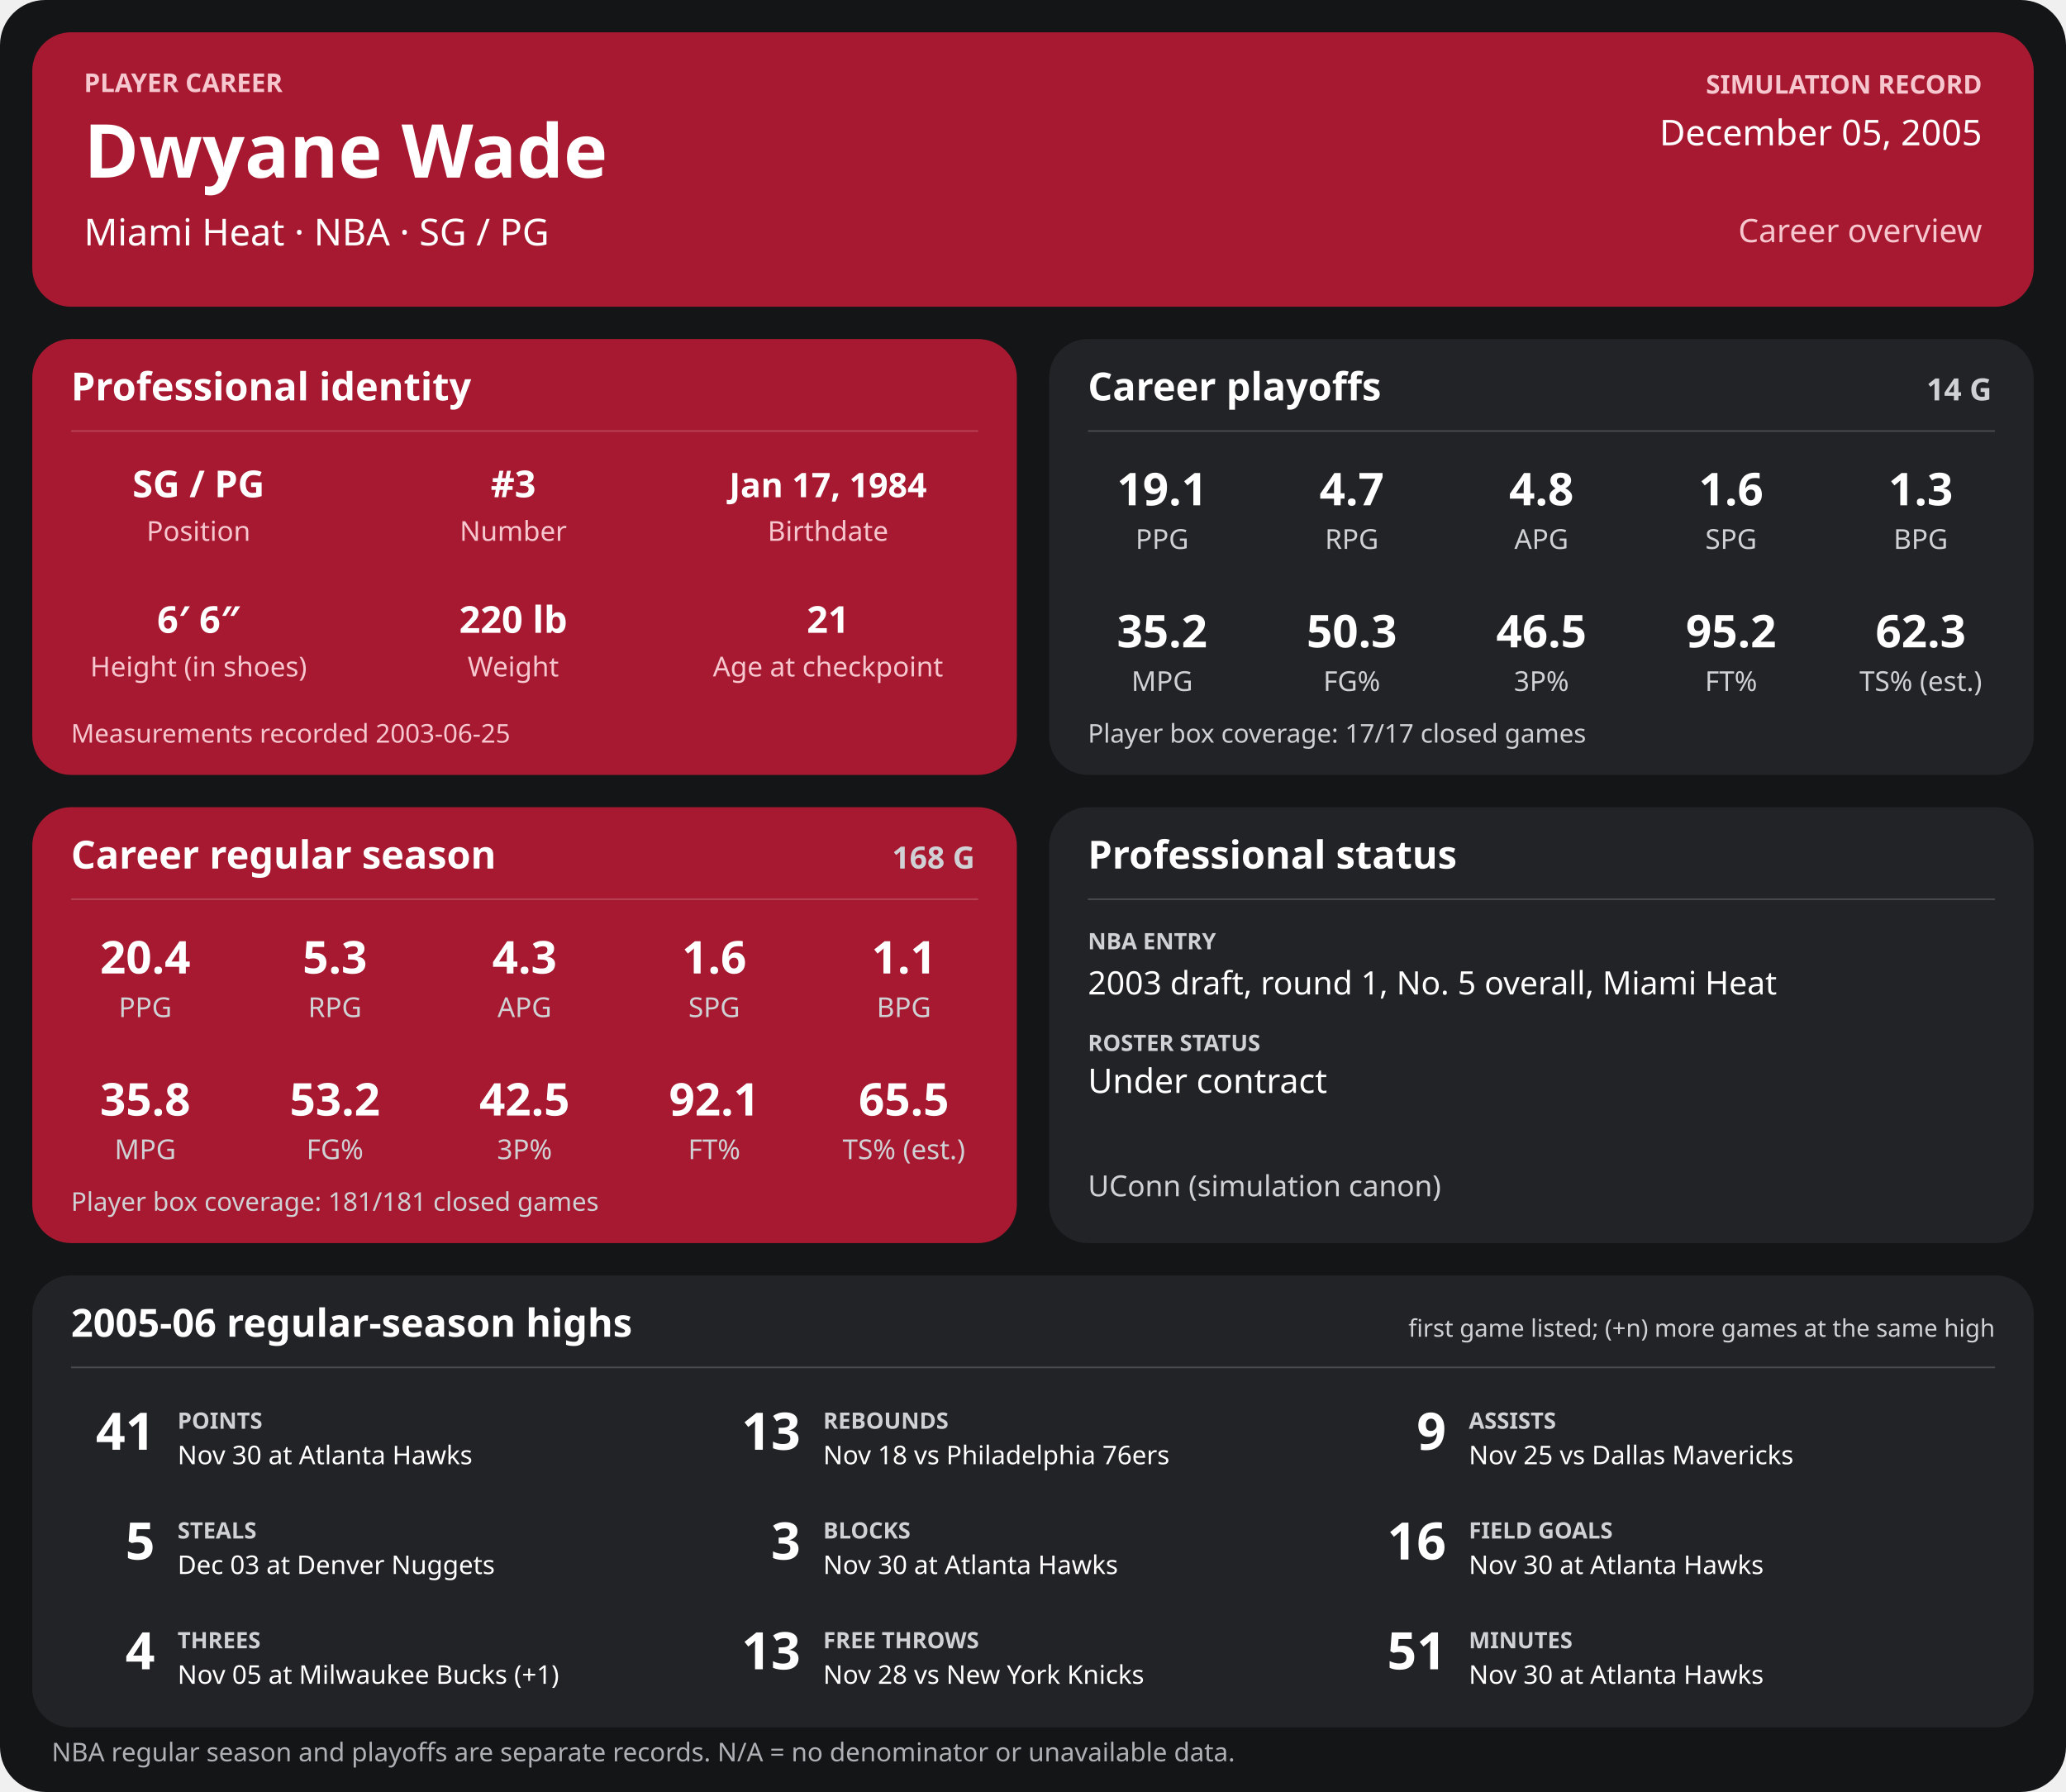
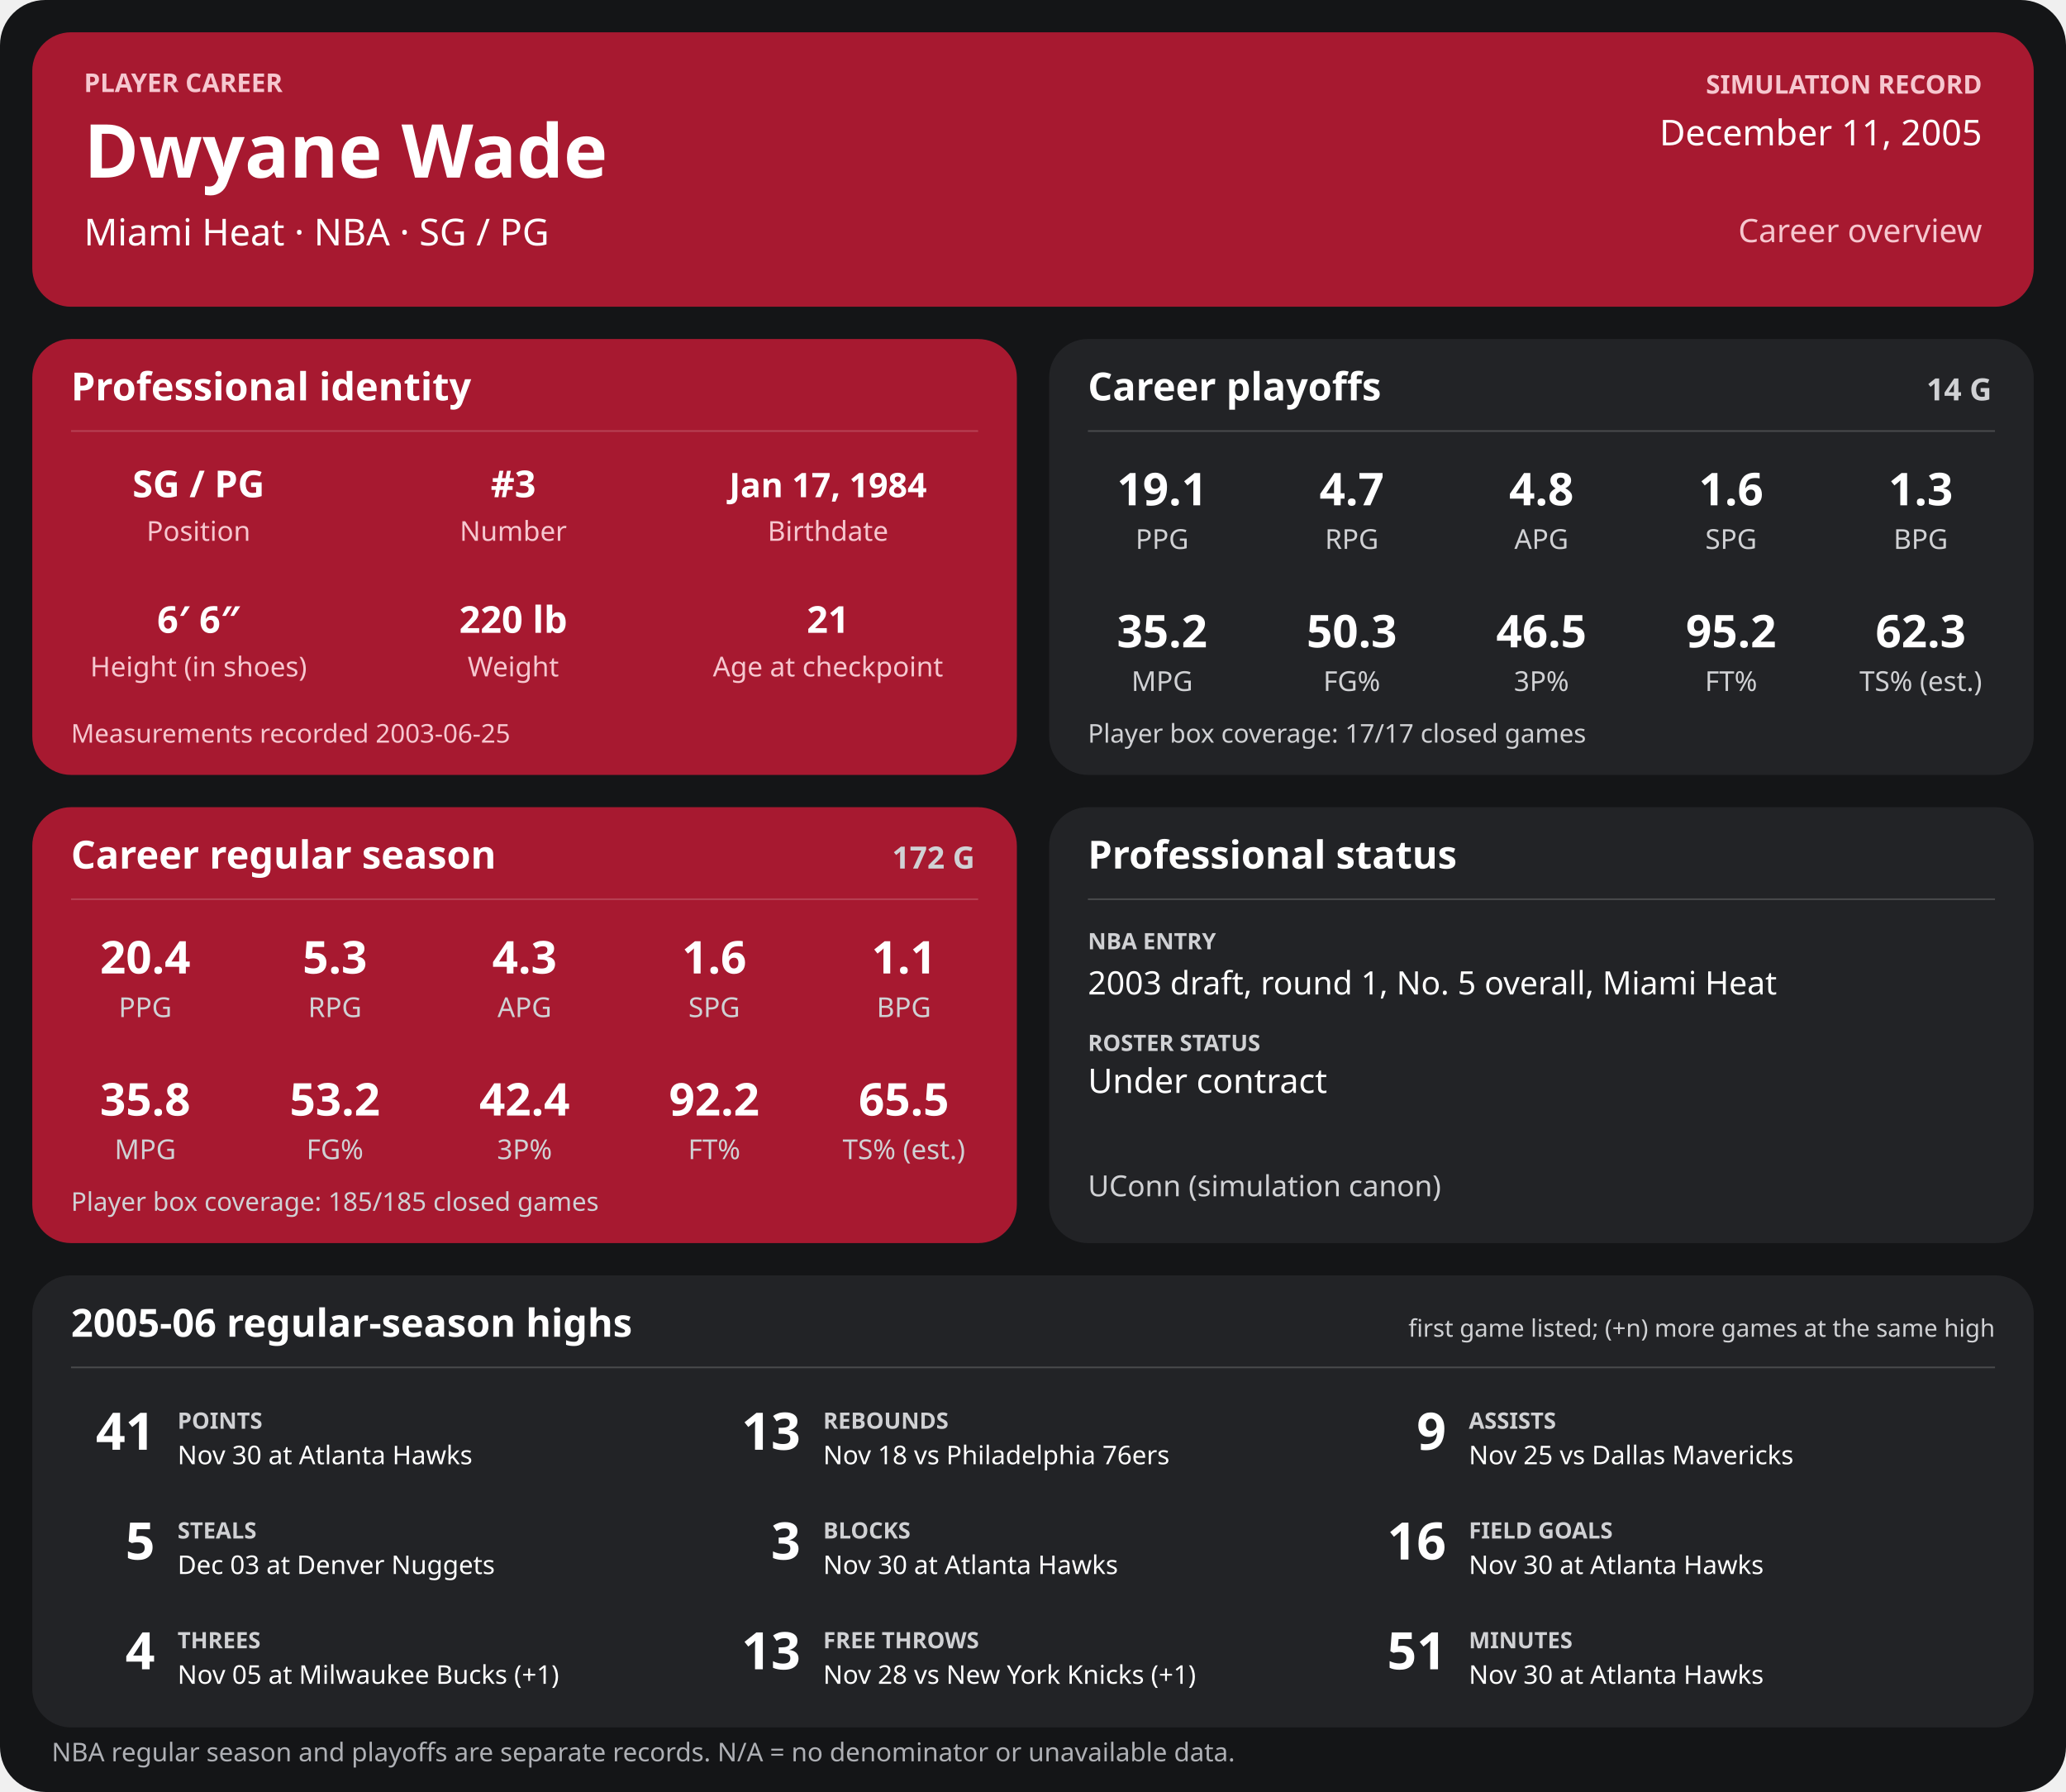
<svg xmlns="http://www.w3.org/2000/svg" width="1280" height="1110" viewBox="0 0 1280 1110" role="img" aria-labelledby="title desc">
  <rect width="1280" height="1110" rx="28" fill="#141517" />
  <g>
    <rect x="20" y="20" width="1240" height="170" rx="24" fill="#a71930" />
    <text x="52" y="57" font-family="sans-serif" fill="#f6c7cf" font-size="16" font-weight="700" text-anchor="start">PLAYER CAREER</text>
    <text x="52" y="110" font-family="sans-serif" fill="#ffffff" font-size="46" font-weight="700" text-anchor="start">Dwyane Wade</text>
    <text x="52" y="152" font-family="sans-serif" fill="#ffffff" font-size="23" font-weight="400" text-anchor="start">Miami Heat  ·  NBA  ·  SG / PG</text>
    <text x="1228" y="58" font-family="sans-serif" fill="#f6c7cf" font-size="16" font-weight="700" text-anchor="end">SIMULATION RECORD</text>
-     <text x="1228" y="90" font-family="sans-serif" fill="#ffffff" font-size="22" font-weight="500" text-anchor="end">December 05, 2005</text>
+     <text x="1228" y="90" font-family="sans-serif" fill="#ffffff" font-size="22" font-weight="500" text-anchor="end">December 11, 2005</text>
    <text x="1228" y="150" font-family="sans-serif" fill="#f6c7cf" font-size="20" font-weight="500" text-anchor="end">Career overview</text>
    <rect x="20" y="210" width="610" height="270" rx="24" fill="#a71930" />
    <text x="44" y="248" font-family="sans-serif" fill="#ffffff" font-size="24" font-weight="700" text-anchor="start">Professional identity</text>
    <line x1="44" y1="267" x2="606" y2="267" stroke="#ffffff" stroke-opacity="0.18" />
    <text x="123" y="308" font-family="sans-serif" fill="#ffffff" font-size="23" font-weight="600" text-anchor="middle">SG / PG</text>
    <text x="123" y="335" font-family="sans-serif" fill="#f6c7cf" font-size="17" font-weight="400" text-anchor="middle">Position</text>
    <text x="318" y="308" font-family="sans-serif" fill="#ffffff" font-size="23" font-weight="600" text-anchor="middle">#3</text>
    <text x="318" y="335" font-family="sans-serif" fill="#f6c7cf" font-size="17" font-weight="400" text-anchor="middle">Number</text>
    <text x="513" y="308" font-family="sans-serif" fill="#ffffff" font-size="21" font-weight="600" text-anchor="middle">Jan 17, 1984</text>
    <text x="513" y="335" font-family="sans-serif" fill="#f6c7cf" font-size="17" font-weight="400" text-anchor="middle">Birthdate</text>
    <text x="123" y="392" font-family="sans-serif" fill="#ffffff" font-size="23" font-weight="600" text-anchor="middle">6′ 6″</text>
    <text x="123" y="419" font-family="sans-serif" fill="#f6c7cf" font-size="17" font-weight="400" text-anchor="middle">Height (in shoes)</text>
    <text x="318" y="392" font-family="sans-serif" fill="#ffffff" font-size="23" font-weight="600" text-anchor="middle">220 lb</text>
    <text x="318" y="419" font-family="sans-serif" fill="#f6c7cf" font-size="17" font-weight="400" text-anchor="middle">Weight</text>
    <text x="513" y="392" font-family="sans-serif" fill="#ffffff" font-size="23" font-weight="600" text-anchor="middle">21</text>
    <text x="513" y="419" font-family="sans-serif" fill="#f6c7cf" font-size="17" font-weight="400" text-anchor="middle">Age at checkpoint</text>
    <text x="44" y="460" font-family="sans-serif" fill="#f6c7cf" font-size="16" font-weight="400" text-anchor="start">Measurements recorded 2003-06-25</text>
    <rect x="650" y="210" width="610" height="270" rx="24" fill="#222326" />
    <text x="674" y="248" font-family="sans-serif" fill="#ffffff" font-size="24" font-weight="700" text-anchor="start">Career playoffs</text>
    <text x="1234" y="248" font-family="sans-serif" fill="#d0d1d4" font-size="19" font-weight="700" text-anchor="end">14 G</text>
    <line x1="674" y1="267" x2="1236" y2="267" stroke="#ffffff" stroke-opacity="0.18" />
    <text x="720.0" y="313" font-family="sans-serif" fill="#ffffff" font-size="28" font-weight="600" text-anchor="middle">19.1</text>
    <text x="720.0" y="340" font-family="sans-serif" fill="#d0d1d4" font-size="17" font-weight="400" text-anchor="middle">PPG</text>
    <text x="837.5" y="313" font-family="sans-serif" fill="#ffffff" font-size="28" font-weight="600" text-anchor="middle">4.7</text>
    <text x="837.5" y="340" font-family="sans-serif" fill="#d0d1d4" font-size="17" font-weight="400" text-anchor="middle">RPG</text>
    <text x="955.0" y="313" font-family="sans-serif" fill="#ffffff" font-size="28" font-weight="600" text-anchor="middle">4.8</text>
    <text x="955.0" y="340" font-family="sans-serif" fill="#d0d1d4" font-size="17" font-weight="400" text-anchor="middle">APG</text>
    <text x="1072.5" y="313" font-family="sans-serif" fill="#ffffff" font-size="28" font-weight="600" text-anchor="middle">1.6</text>
    <text x="1072.5" y="340" font-family="sans-serif" fill="#d0d1d4" font-size="17" font-weight="400" text-anchor="middle">SPG</text>
    <text x="1190.0" y="313" font-family="sans-serif" fill="#ffffff" font-size="28" font-weight="600" text-anchor="middle">1.3</text>
    <text x="1190.0" y="340" font-family="sans-serif" fill="#d0d1d4" font-size="17" font-weight="400" text-anchor="middle">BPG</text>
    <text x="720.0" y="401" font-family="sans-serif" fill="#ffffff" font-size="28" font-weight="600" text-anchor="middle">35.2</text>
    <text x="720.0" y="428" font-family="sans-serif" fill="#d0d1d4" font-size="17" font-weight="400" text-anchor="middle">MPG</text>
    <text x="837.5" y="401" font-family="sans-serif" fill="#ffffff" font-size="28" font-weight="600" text-anchor="middle">50.3</text>
    <text x="837.5" y="428" font-family="sans-serif" fill="#d0d1d4" font-size="17" font-weight="400" text-anchor="middle">FG%</text>
    <text x="955.0" y="401" font-family="sans-serif" fill="#ffffff" font-size="28" font-weight="600" text-anchor="middle">46.5</text>
    <text x="955.0" y="428" font-family="sans-serif" fill="#d0d1d4" font-size="17" font-weight="400" text-anchor="middle">3P%</text>
    <text x="1072.5" y="401" font-family="sans-serif" fill="#ffffff" font-size="28" font-weight="600" text-anchor="middle">95.2</text>
    <text x="1072.5" y="428" font-family="sans-serif" fill="#d0d1d4" font-size="17" font-weight="400" text-anchor="middle">FT%</text>
    <text x="1190.0" y="401" font-family="sans-serif" fill="#ffffff" font-size="28" font-weight="600" text-anchor="middle">62.3</text>
    <text x="1190.0" y="428" font-family="sans-serif" fill="#d0d1d4" font-size="17" font-weight="400" text-anchor="middle">TS% (est.)</text>
    <text x="674" y="460" font-family="sans-serif" fill="#d0d1d4" font-size="16" font-weight="400" text-anchor="start">Player box coverage: 17/17 closed games</text>
    <rect x="20" y="500" width="610" height="270" rx="24" fill="#a71930" />
    <text x="44" y="538" font-family="sans-serif" fill="#ffffff" font-size="24" font-weight="700" text-anchor="start">Career regular season</text>
-     <text x="604" y="538" font-family="sans-serif" fill="#d0d1d4" font-size="19" font-weight="700" text-anchor="end">168 G</text>
+     <text x="604" y="538" font-family="sans-serif" fill="#d0d1d4" font-size="19" font-weight="700" text-anchor="end">172 G</text>
    <line x1="44" y1="557" x2="606" y2="557" stroke="#ffffff" stroke-opacity="0.18" />
    <text x="90.0" y="603" font-family="sans-serif" fill="#ffffff" font-size="28" font-weight="600" text-anchor="middle">20.4</text>
    <text x="90.0" y="630" font-family="sans-serif" fill="#d0d1d4" font-size="17" font-weight="400" text-anchor="middle">PPG</text>
    <text x="207.5" y="603" font-family="sans-serif" fill="#ffffff" font-size="28" font-weight="600" text-anchor="middle">5.3</text>
    <text x="207.5" y="630" font-family="sans-serif" fill="#d0d1d4" font-size="17" font-weight="400" text-anchor="middle">RPG</text>
    <text x="325.0" y="603" font-family="sans-serif" fill="#ffffff" font-size="28" font-weight="600" text-anchor="middle">4.3</text>
    <text x="325.0" y="630" font-family="sans-serif" fill="#d0d1d4" font-size="17" font-weight="400" text-anchor="middle">APG</text>
    <text x="442.5" y="603" font-family="sans-serif" fill="#ffffff" font-size="28" font-weight="600" text-anchor="middle">1.6</text>
    <text x="442.5" y="630" font-family="sans-serif" fill="#d0d1d4" font-size="17" font-weight="400" text-anchor="middle">SPG</text>
    <text x="560.0" y="603" font-family="sans-serif" fill="#ffffff" font-size="28" font-weight="600" text-anchor="middle">1.1</text>
    <text x="560.0" y="630" font-family="sans-serif" fill="#d0d1d4" font-size="17" font-weight="400" text-anchor="middle">BPG</text>
    <text x="90.0" y="691" font-family="sans-serif" fill="#ffffff" font-size="28" font-weight="600" text-anchor="middle">35.8</text>
    <text x="90.0" y="718" font-family="sans-serif" fill="#d0d1d4" font-size="17" font-weight="400" text-anchor="middle">MPG</text>
    <text x="207.5" y="691" font-family="sans-serif" fill="#ffffff" font-size="28" font-weight="600" text-anchor="middle">53.2</text>
    <text x="207.5" y="718" font-family="sans-serif" fill="#d0d1d4" font-size="17" font-weight="400" text-anchor="middle">FG%</text>
-     <text x="325.0" y="691" font-family="sans-serif" fill="#ffffff" font-size="28" font-weight="600" text-anchor="middle">42.5</text>
+     <text x="325.0" y="691" font-family="sans-serif" fill="#ffffff" font-size="28" font-weight="600" text-anchor="middle">42.4</text>
    <text x="325.0" y="718" font-family="sans-serif" fill="#d0d1d4" font-size="17" font-weight="400" text-anchor="middle">3P%</text>
-     <text x="442.5" y="691" font-family="sans-serif" fill="#ffffff" font-size="28" font-weight="600" text-anchor="middle">92.1</text>
+     <text x="442.5" y="691" font-family="sans-serif" fill="#ffffff" font-size="28" font-weight="600" text-anchor="middle">92.2</text>
    <text x="442.5" y="718" font-family="sans-serif" fill="#d0d1d4" font-size="17" font-weight="400" text-anchor="middle">FT%</text>
    <text x="560.0" y="691" font-family="sans-serif" fill="#ffffff" font-size="28" font-weight="600" text-anchor="middle">65.5</text>
    <text x="560.0" y="718" font-family="sans-serif" fill="#d0d1d4" font-size="17" font-weight="400" text-anchor="middle">TS% (est.)</text>
-     <text x="44" y="750" font-family="sans-serif" fill="#d0d1d4" font-size="16" font-weight="400" text-anchor="start">Player box coverage: 181/181 closed games</text>
+     <text x="44" y="750" font-family="sans-serif" fill="#d0d1d4" font-size="16" font-weight="400" text-anchor="start">Player box coverage: 185/185 closed games</text>
    <rect x="650" y="500" width="610" height="270" rx="24" fill="#222326" />
    <text x="674" y="538" font-family="sans-serif" fill="#ffffff" font-size="24" font-weight="700" text-anchor="start">Professional status</text>
    <line x1="674" y1="557" x2="1236" y2="557" stroke="#ffffff" stroke-opacity="0.18" />
    <text x="674" y="588" font-family="sans-serif" fill="#d0d1d4" font-size="14" font-weight="700" text-anchor="start">NBA ENTRY</text>
    <text x="674" y="616" font-family="sans-serif" fill="#ffffff" font-size="20" font-weight="500" text-anchor="start">2003 draft, round 1, No. 5 overall, Miami Heat</text>
    <text x="674" y="651" font-family="sans-serif" fill="#d0d1d4" font-size="14" font-weight="700" text-anchor="start">ROSTER STATUS</text>
    <text x="674" y="677" font-family="sans-serif" fill="#ffffff" font-size="21" font-weight="500" text-anchor="start">Under contract</text>
    <text x="674" y="741" font-family="sans-serif" fill="#d0d1d4" font-size="18" font-weight="400" text-anchor="start">UConn (simulation canon)</text>
    <rect x="20" y="790" width="1240" height="280" rx="24" fill="#222326" />
    <text x="44" y="828" font-family="sans-serif" fill="#ffffff" font-size="24" font-weight="700" text-anchor="start">2005-06 regular-season highs</text>
    <text x="1236" y="828" font-family="sans-serif" fill="#d0d1d4" font-size="15" font-weight="400" text-anchor="end">first game listed; (+n) more games at the same high</text>
    <line x1="44" y1="847" x2="1236" y2="847" stroke="#ffffff" stroke-opacity="0.18" />
    <text x="96" y="898" font-family="sans-serif" fill="#ffffff" font-size="32" font-weight="700" text-anchor="end">41</text>
    <text x="110" y="885" font-family="sans-serif" fill="#d0d1d4" font-size="14" font-weight="700" text-anchor="start">POINTS</text>
    <text x="110" y="907" font-family="sans-serif" fill="#ffffff" font-size="16" font-weight="400" text-anchor="start">Nov 30 at Atlanta Hawks</text>
    <text x="496" y="898" font-family="sans-serif" fill="#ffffff" font-size="32" font-weight="700" text-anchor="end">13</text>
    <text x="510" y="885" font-family="sans-serif" fill="#d0d1d4" font-size="14" font-weight="700" text-anchor="start">REBOUNDS</text>
    <text x="510" y="907" font-family="sans-serif" fill="#ffffff" font-size="16" font-weight="400" text-anchor="start">Nov 18 vs Philadelphia 76ers</text>
    <text x="896" y="898" font-family="sans-serif" fill="#ffffff" font-size="32" font-weight="700" text-anchor="end">9</text>
    <text x="910" y="885" font-family="sans-serif" fill="#d0d1d4" font-size="14" font-weight="700" text-anchor="start">ASSISTS</text>
    <text x="910" y="907" font-family="sans-serif" fill="#ffffff" font-size="16" font-weight="400" text-anchor="start">Nov 25 vs Dallas Mavericks</text>
    <text x="96" y="966" font-family="sans-serif" fill="#ffffff" font-size="32" font-weight="700" text-anchor="end">5</text>
    <text x="110" y="953" font-family="sans-serif" fill="#d0d1d4" font-size="14" font-weight="700" text-anchor="start">STEALS</text>
    <text x="110" y="975" font-family="sans-serif" fill="#ffffff" font-size="16" font-weight="400" text-anchor="start">Dec 03 at Denver Nuggets</text>
    <text x="496" y="966" font-family="sans-serif" fill="#ffffff" font-size="32" font-weight="700" text-anchor="end">3</text>
    <text x="510" y="953" font-family="sans-serif" fill="#d0d1d4" font-size="14" font-weight="700" text-anchor="start">BLOCKS</text>
    <text x="510" y="975" font-family="sans-serif" fill="#ffffff" font-size="16" font-weight="400" text-anchor="start">Nov 30 at Atlanta Hawks</text>
    <text x="896" y="966" font-family="sans-serif" fill="#ffffff" font-size="32" font-weight="700" text-anchor="end">16</text>
    <text x="910" y="953" font-family="sans-serif" fill="#d0d1d4" font-size="14" font-weight="700" text-anchor="start">FIELD GOALS</text>
    <text x="910" y="975" font-family="sans-serif" fill="#ffffff" font-size="16" font-weight="400" text-anchor="start">Nov 30 at Atlanta Hawks</text>
    <text x="96" y="1034" font-family="sans-serif" fill="#ffffff" font-size="32" font-weight="700" text-anchor="end">4</text>
    <text x="110" y="1021" font-family="sans-serif" fill="#d0d1d4" font-size="14" font-weight="700" text-anchor="start">THREES</text>
    <text x="110" y="1043" font-family="sans-serif" fill="#ffffff" font-size="16" font-weight="400" text-anchor="start">Nov 05 at Milwaukee Bucks (+1)</text>
    <text x="496" y="1034" font-family="sans-serif" fill="#ffffff" font-size="32" font-weight="700" text-anchor="end">13</text>
    <text x="510" y="1021" font-family="sans-serif" fill="#d0d1d4" font-size="14" font-weight="700" text-anchor="start">FREE THROWS</text>
-     <text x="510" y="1043" font-family="sans-serif" fill="#ffffff" font-size="16" font-weight="400" text-anchor="start">Nov 28 vs New York Knicks</text>
+     <text x="510" y="1043" font-family="sans-serif" fill="#ffffff" font-size="16" font-weight="400" text-anchor="start">Nov 28 vs New York Knicks (+1)</text>
    <text x="896" y="1034" font-family="sans-serif" fill="#ffffff" font-size="32" font-weight="700" text-anchor="end">51</text>
    <text x="910" y="1021" font-family="sans-serif" fill="#d0d1d4" font-size="14" font-weight="700" text-anchor="start">MINUTES</text>
    <text x="910" y="1043" font-family="sans-serif" fill="#ffffff" font-size="16" font-weight="400" text-anchor="start">Nov 30 at Atlanta Hawks</text>
    <text x="32" y="1091" font-family="sans-serif" fill="#aeb0b5" font-size="16" font-weight="400" text-anchor="start">NBA regular season and playoffs are separate records. N/A = no denominator or unavailable data.</text>
  </g>
</svg>
